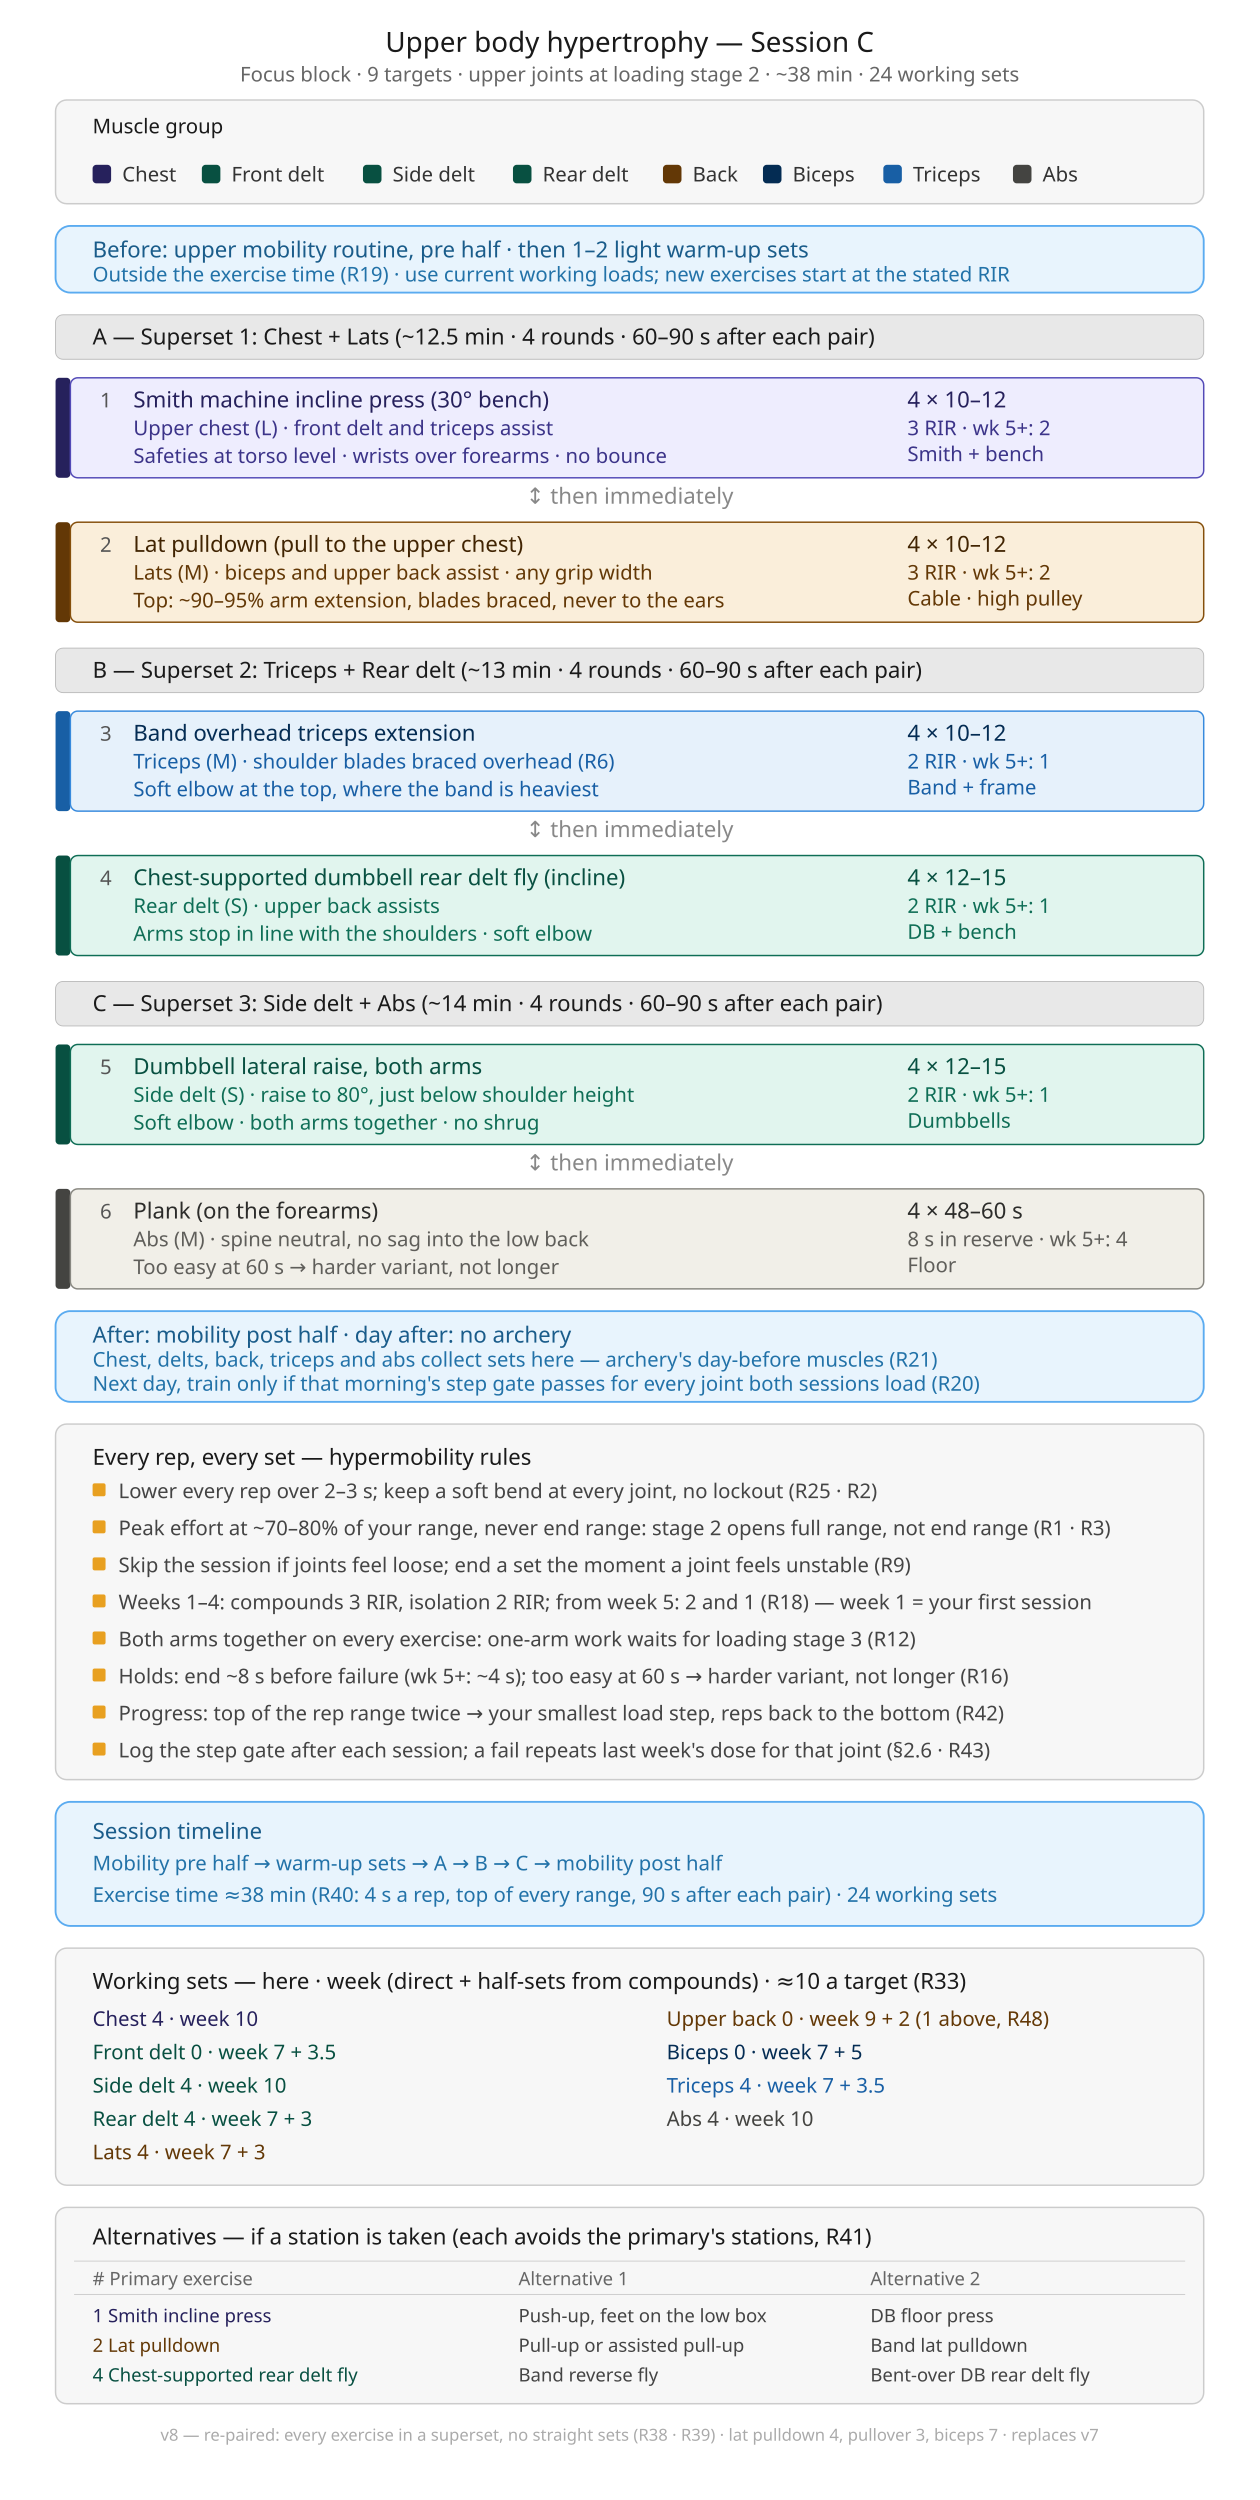
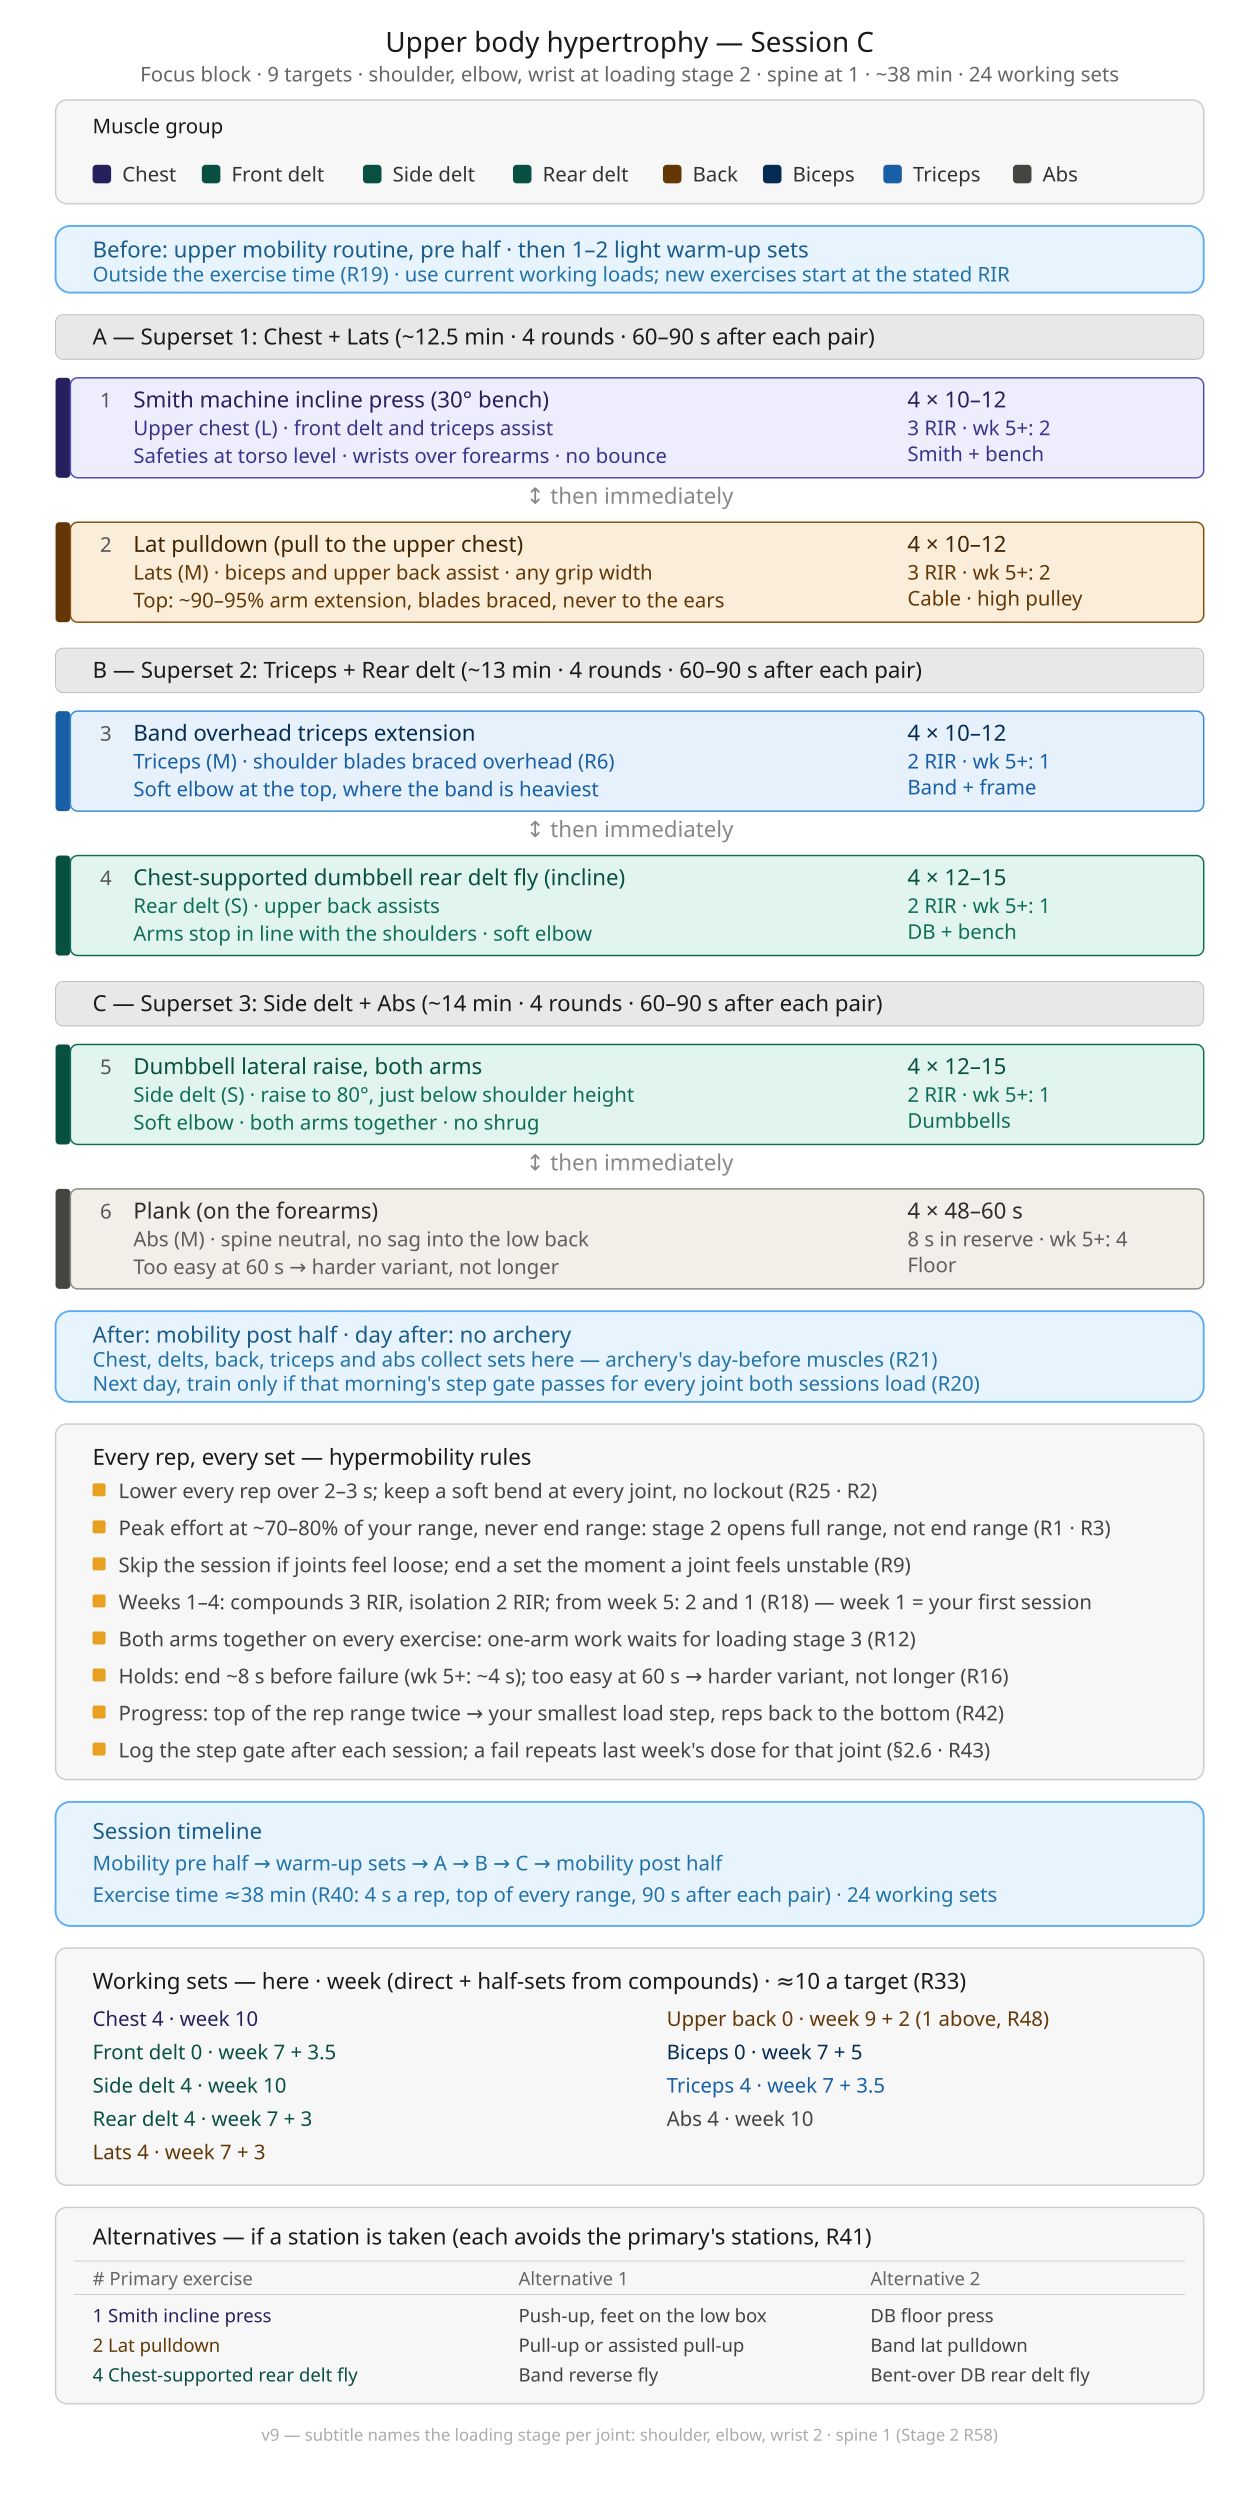
<svg xmlns="http://www.w3.org/2000/svg" width="100%" viewBox="0 0 680 1350" style="font-family: sans-serif;">
  <text font-size="15" font-weight="500" fill="#1a1a1a" x="340" y="28" text-anchor="middle">Upper body hypertrophy — Session C</text>
-   <text font-size="11" fill="#666" x="340" y="44" text-anchor="middle">Focus block · 9 targets · upper joints at loading stage 2 · ~38 min · 24 working sets</text>
+   <text font-size="11" fill="#666" x="340" y="44" text-anchor="middle">Focus block · 9 targets · shoulder, elbow, wrist at loading stage 2 · spine at 1 · ~38 min · 24 working sets</text>
  <rect x="30" y="54" width="620" height="56" rx="6" fill="#f7f7f7" stroke="#ccc" stroke-width="0.8" />
  <text font-size="11" font-weight="500" fill="#1a1a1a" x="50" y="72">Muscle group</text>
  <rect x="50" y="89" width="10" height="10" rx="2" fill="#26215c" />
  <text font-size="11" fill="#333" x="66" y="98">Chest</text>
  <rect x="109" y="89" width="10" height="10" rx="2" fill="#085041" />
  <text font-size="11" fill="#333" x="125" y="98">Front delt</text>
  <rect x="196" y="89" width="10" height="10" rx="2" fill="#085041" />
  <text font-size="11" fill="#333" x="212" y="98">Side delt</text>
  <rect x="277" y="89" width="10" height="10" rx="2" fill="#085041" />
  <text font-size="11" fill="#333" x="293" y="98">Rear delt</text>
  <rect x="358" y="89" width="10" height="10" rx="2" fill="#633806" />
  <text font-size="11" fill="#333" x="374" y="98">Back</text>
  <rect x="412" y="89" width="10" height="10" rx="2" fill="#042c53" />
  <text font-size="11" fill="#333" x="428" y="98">Biceps</text>
  <rect x="477" y="89" width="10" height="10" rx="2" fill="#185fa5" />
  <text font-size="11" fill="#333" x="493" y="98">Triceps</text>
  <rect x="547" y="89" width="10" height="10" rx="2" fill="#444441" />
  <text font-size="11" fill="#333" x="563" y="98">Abs</text>
  <rect x="30" y="122" width="620" height="36" rx="8" fill="#e8f4fd" stroke="#5aabf0" stroke-width="1" />
  <text font-size="12" font-weight="500" fill="#1a5c8a" x="50" y="139">Before: upper mobility routine, pre half · then 1–2 light warm-up sets</text>
  <text font-size="11" fill="#2272a8" x="50" y="152">Outside the exercise time (R19) · use current working loads; new exercises start at the stated RIR</text>
  <rect x="30" y="170" width="620" height="24" rx="4" fill="#e8e8e8" stroke="#bbb" stroke-width="0.5" />
  <text font-size="12" font-weight="500" fill="#1a1a1a" x="50" y="186">A — Superset 1: Chest + Lats  (~12.5 min · 4 rounds · 60–90 s after each pair)</text>
  <rect x="30" y="204" width="8" height="54" rx="2" fill="#26215c" />
  <rect x="38" y="204" width="612" height="54" rx="4" fill="#eeedfe" stroke="#534ab7" stroke-width="0.8" />
  <text font-size="11" font-weight="500" fill="#555" x="54" y="220">1</text>
  <text font-size="12" font-weight="500" fill="#26215c" x="72" y="220">Smith machine incline press (30° bench)</text>
  <text font-size="11" fill="#3c3489" x="72" y="235">Upper chest (L) · front delt and triceps assist</text>
  <text font-size="11" fill="#3c3489" x="72" y="250">Safeties at torso level · wrists over forearms · no bounce</text>
  <text font-size="12" font-weight="500" fill="#26215c" x="490" y="220">4 × 10–12</text>
  <text font-size="11" fill="#3c3489" x="490" y="235">3 RIR · wk 5+: 2</text>
  <text font-size="11" fill="#3c3489" x="490" y="249">Smith + bench</text>
  <text font-size="12" fill="#888" x="340" y="272" text-anchor="middle">↕ then immediately</text>
  <rect x="30" y="282" width="8" height="54" rx="2" fill="#633806" />
  <rect x="38" y="282" width="612" height="54" rx="4" fill="#faeeda" stroke="#854f0b" stroke-width="0.8" />
  <text font-size="11" font-weight="500" fill="#555" x="54" y="298">2</text>
  <text font-size="12" font-weight="500" fill="#412402" x="72" y="298">Lat pulldown (pull to the upper chest)</text>
  <text font-size="11" fill="#633806" x="72" y="313">Lats (M) · biceps and upper back assist · any grip width</text>
  <text font-size="11" fill="#633806" x="72" y="328">Top: ~90–95% arm extension, blades braced, never to the ears</text>
  <text font-size="12" font-weight="500" fill="#412402" x="490" y="298">4 × 10–12</text>
  <text font-size="11" fill="#633806" x="490" y="313">3 RIR · wk 5+: 2</text>
  <text font-size="11" fill="#633806" x="490" y="327">Cable · high pulley</text>
  <rect x="30" y="350" width="620" height="24" rx="4" fill="#e8e8e8" stroke="#bbb" stroke-width="0.5" />
  <text font-size="12" font-weight="500" fill="#1a1a1a" x="50" y="366">B — Superset 2: Triceps + Rear delt  (~13 min · 4 rounds · 60–90 s after each pair)</text>
  <rect x="30" y="384" width="8" height="54" rx="2" fill="#185fa5" />
  <rect x="38" y="384" width="612" height="54" rx="4" fill="#e6f1fb" stroke="#378add" stroke-width="0.8" />
  <text font-size="11" font-weight="500" fill="#555" x="54" y="400">3</text>
  <text font-size="12" font-weight="500" fill="#042c53" x="72" y="400">Band overhead triceps extension</text>
  <text font-size="11" fill="#185fa5" x="72" y="415">Triceps (M) · shoulder blades braced overhead (R6)</text>
  <text font-size="11" fill="#185fa5" x="72" y="430">Soft elbow at the top, where the band is heaviest</text>
  <text font-size="12" font-weight="500" fill="#042c53" x="490" y="400">4 × 10–12</text>
  <text font-size="11" fill="#185fa5" x="490" y="415">2 RIR · wk 5+: 1</text>
  <text font-size="11" fill="#185fa5" x="490" y="429">Band + frame</text>
  <text font-size="12" fill="#888" x="340" y="452" text-anchor="middle">↕ then immediately</text>
  <rect x="30" y="462" width="8" height="54" rx="2" fill="#085041" />
  <rect x="38" y="462" width="612" height="54" rx="4" fill="#e1f5ee" stroke="#0f6e56" stroke-width="0.8" />
  <text font-size="11" font-weight="500" fill="#555" x="54" y="478">4</text>
  <text font-size="12" font-weight="500" fill="#085041" x="72" y="478">Chest-supported dumbbell rear delt fly (incline)</text>
  <text font-size="11" fill="#0f6e56" x="72" y="493">Rear delt (S) · upper back assists</text>
  <text font-size="11" fill="#0f6e56" x="72" y="508">Arms stop in line with the shoulders · soft elbow</text>
  <text font-size="12" font-weight="500" fill="#085041" x="490" y="478">4 × 12–15</text>
  <text font-size="11" fill="#0f6e56" x="490" y="493">2 RIR · wk 5+: 1</text>
  <text font-size="11" fill="#0f6e56" x="490" y="507">DB + bench</text>
  <rect x="30" y="530" width="620" height="24" rx="4" fill="#e8e8e8" stroke="#bbb" stroke-width="0.5" />
  <text font-size="12" font-weight="500" fill="#1a1a1a" x="50" y="546">C — Superset 3: Side delt + Abs  (~14 min · 4 rounds · 60–90 s after each pair)</text>
  <rect x="30" y="564" width="8" height="54" rx="2" fill="#085041" />
  <rect x="38" y="564" width="612" height="54" rx="4" fill="#e1f5ee" stroke="#0f6e56" stroke-width="0.8" />
  <text font-size="11" font-weight="500" fill="#555" x="54" y="580">5</text>
  <text font-size="12" font-weight="500" fill="#085041" x="72" y="580">Dumbbell lateral raise, both arms</text>
  <text font-size="11" fill="#0f6e56" x="72" y="595">Side delt (S) · raise to 80°, just below shoulder height</text>
  <text font-size="11" fill="#0f6e56" x="72" y="610">Soft elbow · both arms together · no shrug</text>
  <text font-size="12" font-weight="500" fill="#085041" x="490" y="580">4 × 12–15</text>
  <text font-size="11" fill="#0f6e56" x="490" y="595">2 RIR · wk 5+: 1</text>
  <text font-size="11" fill="#0f6e56" x="490" y="609">Dumbbells</text>
  <text font-size="12" fill="#888" x="340" y="632" text-anchor="middle">↕ then immediately</text>
  <rect x="30" y="642" width="8" height="54" rx="2" fill="#444441" />
  <rect x="38" y="642" width="612" height="54" rx="4" fill="#f1efe8" stroke="#888780" stroke-width="0.8" />
  <text font-size="11" font-weight="500" fill="#555" x="54" y="658">6</text>
  <text font-size="12" font-weight="500" fill="#2c2c2a" x="72" y="658">Plank (on the forearms)</text>
  <text font-size="11" fill="#5f5e5a" x="72" y="673">Abs (M) · spine neutral, no sag into the low back</text>
  <text font-size="11" fill="#5f5e5a" x="72" y="688">Too easy at 60 s → harder variant, not longer</text>
  <text font-size="12" font-weight="500" fill="#2c2c2a" x="490" y="658">4 × 48–60 s</text>
  <text font-size="11" fill="#5f5e5a" x="490" y="673">8 s in reserve · wk 5+: 4</text>
  <text font-size="11" fill="#5f5e5a" x="490" y="687">Floor</text>
  <rect x="30" y="708" width="620" height="49" rx="8" fill="#e8f4fd" stroke="#5aabf0" stroke-width="1" />
  <text font-size="12" font-weight="500" fill="#1a5c8a" x="50" y="725">After: mobility post half · day after: no archery</text>
  <text font-size="11" fill="#2272a8" x="50" y="738">Chest, delts, back, triceps and abs collect sets here — archery's day-before muscles (R21)</text>
  <text font-size="11" fill="#2272a8" x="50" y="751">Next day, train only if that morning's step gate passes for every joint both sessions load (R20)</text>
  <rect x="30" y="769" width="620" height="192" rx="6" fill="#f7f7f7" stroke="#ccc" stroke-width="0.8" />
  <text font-size="12" font-weight="500" fill="#1a1a1a" x="50" y="791">Every rep, every set — hypermobility rules</text>
  <rect x="50" y="801" width="7" height="7" rx="1" fill="#e8a020" />
  <text font-size="11" fill="#444" x="64" y="809">Lower every rep over 2–3 s; keep a soft bend at every joint, no lockout (R25 · R2)</text>
  <rect x="50" y="821" width="7" height="7" rx="1" fill="#e8a020" />
  <text font-size="11" fill="#444" x="64" y="829">Peak effort at ~70–80% of your range, never end range: stage 2 opens full range, not end range (R1 · R3)</text>
  <rect x="50" y="841" width="7" height="7" rx="1" fill="#e8a020" />
  <text font-size="11" fill="#444" x="64" y="849">Skip the session if joints feel loose; end a set the moment a joint feels unstable (R9)</text>
  <rect x="50" y="861" width="7" height="7" rx="1" fill="#e8a020" />
  <text font-size="11" fill="#444" x="64" y="869">Weeks 1–4: compounds 3 RIR, isolation 2 RIR; from week 5: 2 and 1 (R18) — week 1 = your first session</text>
  <rect x="50" y="881" width="7" height="7" rx="1" fill="#e8a020" />
  <text font-size="11" fill="#444" x="64" y="889">Both arms together on every exercise: one-arm work waits for loading stage 3 (R12)</text>
  <rect x="50" y="901" width="7" height="7" rx="1" fill="#e8a020" />
  <text font-size="11" fill="#444" x="64" y="909">Holds: end ~8 s before failure (wk 5+: ~4 s); too easy at 60 s → harder variant, not longer (R16)</text>
  <rect x="50" y="921" width="7" height="7" rx="1" fill="#e8a020" />
  <text font-size="11" fill="#444" x="64" y="929">Progress: top of the rep range twice → your smallest load step, reps back to the bottom (R42)</text>
  <rect x="50" y="941" width="7" height="7" rx="1" fill="#e8a020" />
  <text font-size="11" fill="#444" x="64" y="949">Log the step gate after each session; a fail repeats last week's dose for that joint (§2.6 · R43)</text>
  <rect x="30" y="973" width="620" height="67" rx="8" fill="#e8f4fd" stroke="#5aabf0" stroke-width="1" />
  <text font-size="12" font-weight="500" fill="#1a5c8a" x="50" y="993">Session timeline</text>
  <text font-size="11" fill="#2272a8" x="50" y="1010">Mobility pre half → warm-up sets → A → B → C → mobility post half</text>
  <text font-size="11" fill="#2272a8" x="50" y="1027">Exercise time ≈38 min (R40: 4 s a rep, top of every range, 90 s after each pair) · 24 working sets</text>
  <rect x="30" y="1052" width="620" height="128" rx="6" fill="#f7f7f7" stroke="#ccc" stroke-width="0.8" />
  <text font-size="12" font-weight="500" fill="#1a1a1a" x="50" y="1074">Working sets — here · week (direct + half-sets from compounds) · ≈10 a target (R33)</text>
  <text font-size="11" fill="#26215c" x="50" y="1094">Chest 4 · week 10</text>
  <text font-size="11" fill="#085041" x="50" y="1112">Front delt 0 · week 7 + 3.5</text>
  <text font-size="11" fill="#085041" x="50" y="1130">Side delt 4 · week 10</text>
  <text font-size="11" fill="#085041" x="50" y="1148">Rear delt 4 · week 7 + 3</text>
  <text font-size="11" fill="#633806" x="50" y="1166">Lats 4 · week 7 + 3</text>
  <text font-size="11" fill="#633806" x="360" y="1094">Upper back 0 · week 9 + 2 (1 above, R48)</text>
  <text font-size="11" fill="#042c53" x="360" y="1112">Biceps 0 · week 7 + 5</text>
  <text font-size="11" fill="#185fa5" x="360" y="1130">Triceps 4 · week 7 + 3.5</text>
  <text font-size="11" fill="#444441" x="360" y="1148">Abs 4 · week 10</text>
  <rect x="30" y="1192" width="620" height="106" rx="6" fill="#f7f7f7" stroke="#ccc" stroke-width="0.8" />
  <text font-size="12" font-weight="500" fill="#1a1a1a" x="50" y="1212">Alternatives — if a station is taken (each avoids the primary's stations, R41)</text>
  <line x1="40" y1="1221" x2="640" y2="1221" stroke="#ccc" stroke-width="0.5" />
  <text font-size="10" font-weight="500" fill="#666" x="50" y="1234">#  Primary exercise</text>
  <text font-size="10" font-weight="500" fill="#666" x="280" y="1234">Alternative 1</text>
  <text font-size="10" font-weight="500" fill="#666" x="470" y="1234">Alternative 2</text>
  <line x1="40" y1="1239" x2="640" y2="1239" stroke="#ccc" stroke-width="0.5" />
  <text font-size="10" fill="#26215c" x="50" y="1254">1  Smith incline press</text>
  <text font-size="10" fill="#444" x="280" y="1254">Push-up, feet on the low box</text>
  <text font-size="10" fill="#444" x="470" y="1254">DB floor press</text>
  <text font-size="10" fill="#633806" x="50" y="1270">2  Lat pulldown</text>
  <text font-size="10" fill="#444" x="280" y="1270">Pull-up or assisted pull-up</text>
  <text font-size="10" fill="#444" x="470" y="1270">Band lat pulldown</text>
  <text font-size="10" fill="#085041" x="50" y="1286">4  Chest-supported rear delt fly</text>
  <text font-size="10" fill="#444" x="280" y="1286">Band reverse fly</text>
  <text font-size="10" fill="#444" x="470" y="1286">Bent-over DB rear delt fly</text>
-   <text font-size="9" fill="#aaa" x="340" y="1318" text-anchor="middle">v8 — re-paired: every exercise in a superset, no straight sets (R38 · R39) · lat pulldown 4, pullover 3, biceps 7 · replaces v7</text>
+   <text font-size="9" fill="#aaa" x="340" y="1318" text-anchor="middle">v9 — subtitle names the loading stage per joint: shoulder, elbow, wrist 2 · spine 1 (Stage 2 R58)</text>
</svg>
